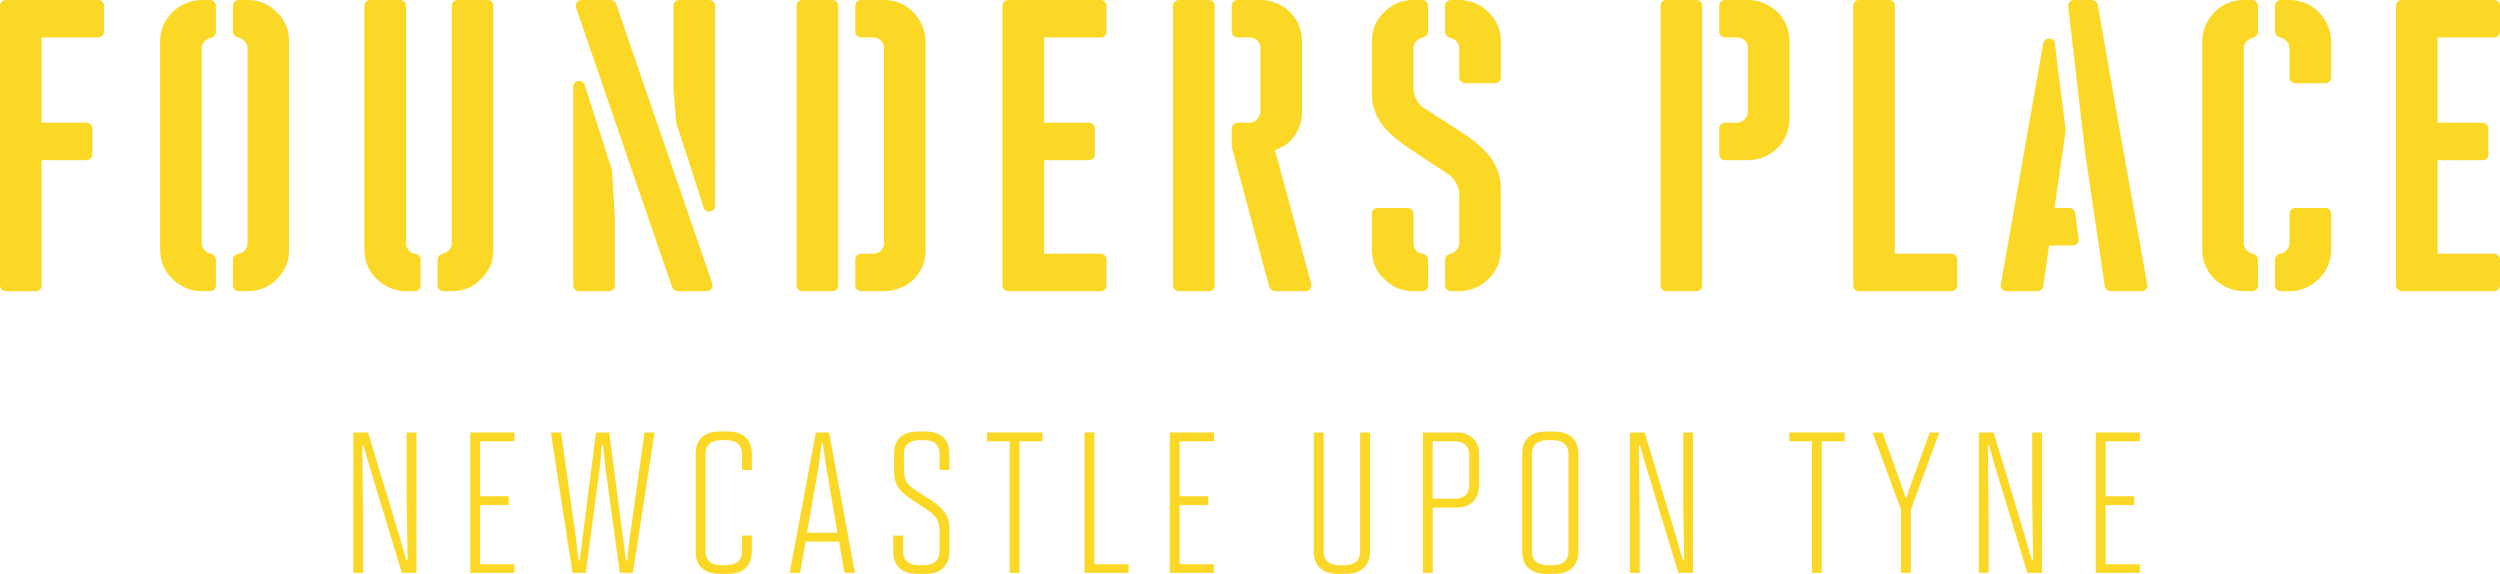
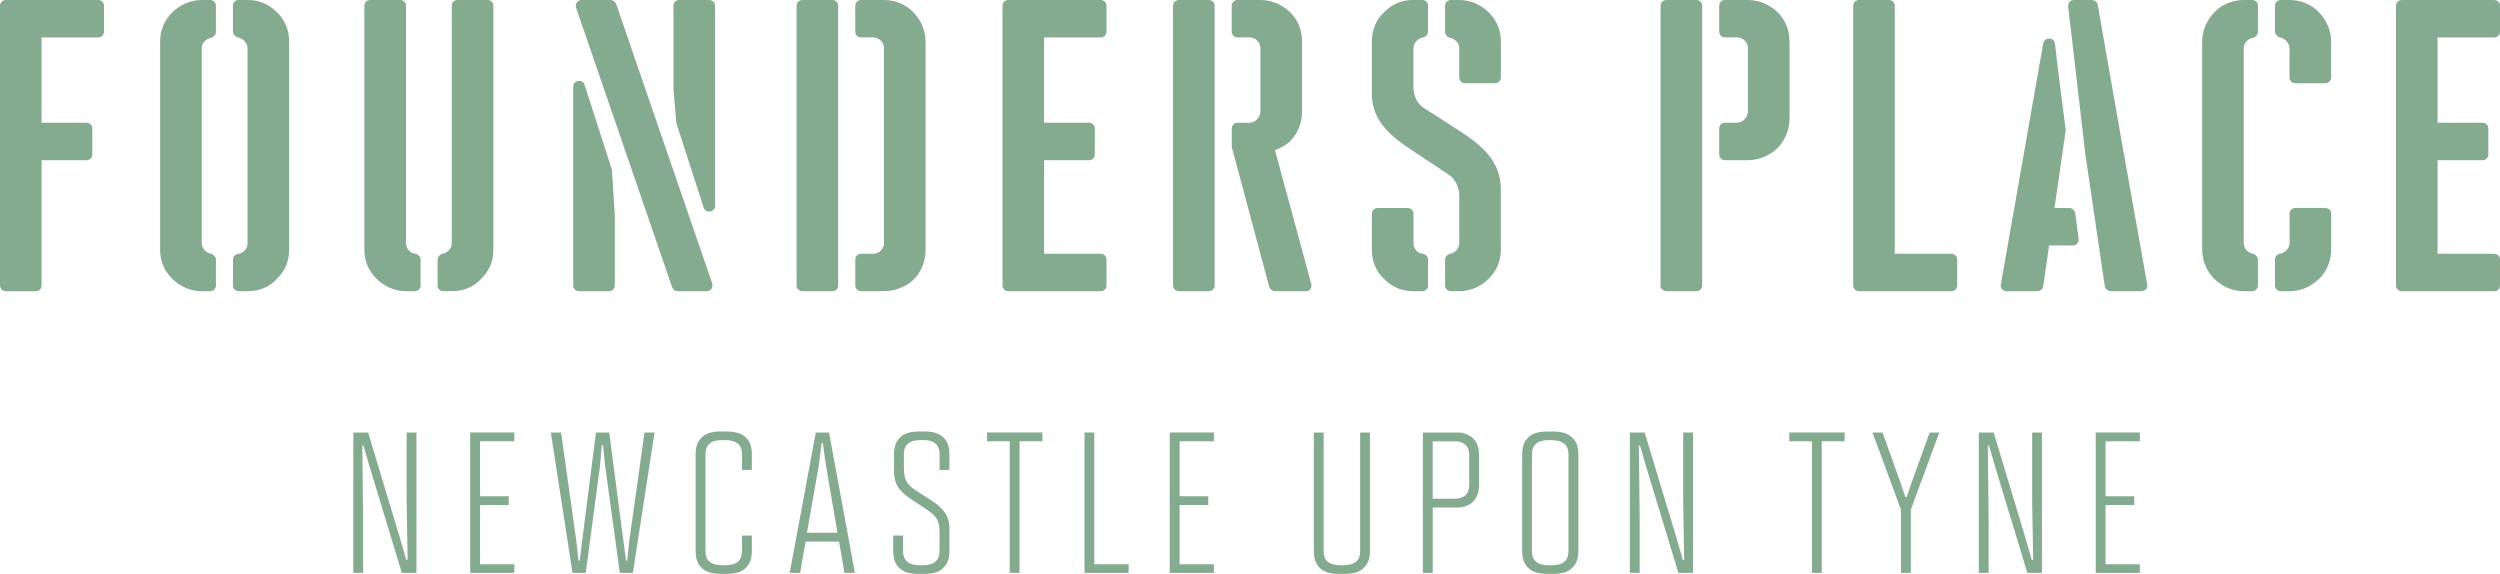
<svg xmlns="http://www.w3.org/2000/svg" version="1.1" id="Layer_1" x="0px" y="0px" viewBox="0 0 600 137.73" style="enable-background:new 0 0 600 137.73;" xml:space="preserve">
  <style type="text/css">
- 	.st0{fill: #fcd826;}
+ 	.st0{fill: #84ab8f;}
</style>
  <path class="st0" d="M1.4,69.88c-0.8,0-1.4-0.6-1.4-1.4V1.4C0,0.6,0.6,0,1.4,0h22.16c0.8,0,1.4,0.6,1.4,1.4v6.19  c0,0.8-0.6,1.4-1.4,1.4H9.98v20.47h10.78c0.8,0,1.4,0.6,1.4,1.4v6.19c0,0.8-0.6,1.4-1.4,1.4H9.98v30.05c0,0.8-0.6,1.4-1.4,1.4H1.4z" />
  <path class="st0" d="M59.4,11.48c0-1.1-1.1-2.3-2.3-2.5c-0.6-0.1-1.2-0.8-1.2-1.4V1.4c0-0.8,0.6-1.4,1.4-1.4h2.1  c2.89,0,5.09,1,6.99,2.9c2,1.8,3,4.29,3,7.09V59.9c0,2.9-1,5.09-2.89,6.99c-1.8,2-4.29,2.99-7.09,2.99h-2.1c-0.8,0-1.4-0.6-1.4-1.4  V62.3c0-0.7,0.6-1.3,1.3-1.4c1.3-0.1,2.2-1.3,2.2-2.5V11.48z M48.42,0h2c0.8,0,1.4,0.6,1.4,1.4v6.29c0,0.6-0.6,1.3-1.2,1.4  c-1.2,0.2-2.2,1.3-2.2,2.4V58.4c0,1.2,1,2.3,2.2,2.5c0.6,0.1,1.2,0.8,1.2,1.4v6.19c0,0.8-0.6,1.4-1.4,1.4h-2  c-2.8,0-5.29-1.2-7.09-2.99c-1.9-1.9-2.9-4.19-2.9-6.99V9.98c0-2.79,1-5.09,2.9-6.99C43.13,1.2,45.63,0,48.42,0" />
  <path class="st0" d="M106.42,69.88c-0.8,0-1.4-0.6-1.4-1.4V62.3c0-0.6,0.6-1.3,1.2-1.4c1.1-0.2,2.2-1.2,2.2-2.4V1.4  c0-0.8,0.6-1.4,1.4-1.4h7.19c0.8,0,1.4,0.6,1.4,1.4v58.5c0,2.9-1,5.09-2.9,6.99c-1.8,2-4.29,2.99-7.09,2.99H106.42z M99.64,60.9  c0.7,0.1,1.3,0.7,1.3,1.4v6.19c0,0.8-0.6,1.4-1.4,1.4h-2.1c-2.79,0-5.29-1.2-7.09-2.99c-1.9-1.9-2.9-4.19-2.9-6.99V1.4  c0-0.8,0.6-1.4,1.4-1.4h7.19c0.8,0,1.4,0.6,1.4,1.4V58.4C97.44,59.6,98.44,60.8,99.64,60.9" />
  <path class="st0" d="M171.61,49.42c0,1.5-2.2,1.9-2.7,0.5l-6.59-20.37l-0.7-8.19V1.4c0-0.8,0.6-1.4,1.4-1.4h7.19  c0.8,0,1.4,0.6,1.4,1.4V49.42z M170.92,67.99c0.3,1-0.3,1.9-1.3,1.9h-6.99c-0.5,0-1.1-0.4-1.3-0.9L138.27,1.9  c-0.3-1,0.3-1.9,1.3-1.9h6.99c0.5,0,1.1,0.4,1.3,0.9L170.92,67.99z M138.97,69.88c-0.8,0-1.4-0.6-1.4-1.4V20.77  c0-1.5,2.2-1.9,2.7-0.5l6.59,20.47l0.7,11.08v16.67c0,0.8-0.6,1.4-1.4,1.4H138.97z" />
  <path class="st0" d="M212.15,11.48c0-1.3-1.2-2.5-2.5-2.5h-2.99c-0.8,0-1.4-0.6-1.4-1.4V1.4c0-0.8,0.6-1.4,1.4-1.4h5.49  c2.7,0,5.39,1.1,7.19,3.09c1.6,1.7,2.8,4.09,2.8,6.89V59.9c0,3.09-1.2,5.69-3.19,7.49c-1.7,1.5-4.29,2.49-6.79,2.49h-5.49  c-0.8,0-1.4-0.6-1.4-1.4V62.3c0-0.8,0.6-1.4,1.4-1.4h2.99c1.3,0,2.5-1.2,2.5-2.5V11.48z M191.18,1.4c0-0.8,0.6-1.4,1.4-1.4h7.19  c0.8,0,1.4,0.6,1.4,1.4v67.09c0,0.8-0.6,1.4-1.4,1.4h-7.19c-0.8,0-1.4-0.6-1.4-1.4V1.4z" />
  <path class="st0" d="M242,69.88c-0.8,0-1.4-0.6-1.4-1.4V1.4c0-0.8,0.6-1.4,1.4-1.4h22.16c0.8,0,1.4,0.6,1.4,1.4v6.19  c0,0.8-0.6,1.4-1.4,1.4h-13.58v20.47h10.78c0.8,0,1.4,0.6,1.4,1.4v6.19c0,0.8-0.6,1.4-1.4,1.4h-10.78V60.9h13.58  c0.8,0,1.4,0.6,1.4,1.4v6.19c0,0.8-0.6,1.4-1.4,1.4H242z" />
  <path class="st0" d="M302.5,26.86V11.48c0-1.3-1.2-2.5-2.5-2.5h-2.99c-0.8,0-1.4-0.6-1.4-1.4V1.4c0-0.8,0.6-1.4,1.4-1.4h5.59  c2.7,0,5.19,1.2,6.99,2.89c1.9,1.9,2.9,4.29,2.9,7.09v16.87c0,2.99-1.2,5.29-2.8,6.99c-0.8,0.8-1.9,1.5-3.69,2.2l8.69,32.05  c0.2,0.9-0.3,1.8-1.3,1.8h-7.39c-0.6,0-1.2-0.5-1.4-1.1l-8.98-33.54v-4.39c0-0.8,0.6-1.4,1.4-1.4h2.89  C301.2,29.45,302.4,28.25,302.5,26.86 M281.53,1.4c0-0.8,0.6-1.4,1.4-1.4h7.19c0.8,0,1.4,0.6,1.4,1.4v67.09c0,0.8-0.6,1.4-1.4,1.4  h-7.19c-0.8,0-1.4-0.6-1.4-1.4V1.4z" />
  <path class="st0" d="M348.02,9.09c-0.6-0.1-1.2-0.8-1.2-1.4V1.4c0-0.8,0.6-1.4,1.4-1.4h2c2.8,0,5.29,1.2,7.09,2.99  c1.9,1.9,2.9,4.19,2.9,6.99v8.59c0,0.8-0.6,1.4-1.4,1.4h-7.19c-0.8,0-1.4-0.6-1.4-1.4v-7.09C350.22,10.38,349.22,9.28,348.02,9.09   M341.43,60.9c0.7,0.1,1.3,0.7,1.3,1.4v6.19c0,0.8-0.6,1.4-1.4,1.4h-2.1c-2.89,0-5.09-1-6.99-2.89c-2-1.8-2.99-4.29-2.99-7.09v-8.59  c0-0.8,0.6-1.4,1.4-1.4h7.19c0.8,0,1.4,0.6,1.4,1.4v7.09C339.23,59.6,340.13,60.8,341.43,60.9 M348.22,69.88c-0.8,0-1.4-0.6-1.4-1.4  V62.3c0-0.6,0.6-1.3,1.2-1.4c1.2-0.2,2.2-1.3,2.2-2.5V46.82c0-2.3-1.4-4.19-2.5-4.89l-8.59-5.69c-4.99-3.29-9.88-6.99-9.88-13.68  V9.98c0-2.79,1-5.29,2.99-7.09c1.9-1.9,4.09-2.9,6.99-2.9h2.1c0.8,0,1.4,0.6,1.4,1.4v6.19c0,0.7-0.6,1.3-1.2,1.4  c-1.2,0.2-2.3,1.4-2.3,2.5v9.48c0,2.5,1.3,4.19,2.4,4.89l8.39,5.39c5.39,3.49,10.18,7.29,10.18,14.18V59.9c0,2.8-1,5.09-2.9,6.99  c-1.8,1.8-4.29,2.99-7.09,2.99H348.22z" />
  <path class="st0" d="M419.5,26.86V11.48c0-1.3-1.2-2.5-2.5-2.5h-2.99c-0.8,0-1.4-0.6-1.4-1.4V1.4c0-0.8,0.6-1.4,1.4-1.4h5.59  c2.69,0,5.19,1.2,6.99,2.9c1.9,1.9,2.9,4.29,2.9,7.09v18.47c0,2.9-1.2,5.29-2.9,7.09c-1.8,1.7-4.29,2.89-7.09,2.89h-5.49  c-0.8,0-1.4-0.6-1.4-1.4v-6.19c0-0.8,0.6-1.4,1.4-1.4h2.9C418.2,29.45,419.4,28.25,419.5,26.86 M399.93,69.88  c-0.8,0-1.4-0.6-1.4-1.4V1.4c0-0.8,0.6-1.4,1.4-1.4h7.19c0.8,0,1.4,0.6,1.4,1.4v67.09c0,0.8-0.6,1.4-1.4,1.4H399.93z" />
  <path class="st0" d="M446.16,69.88c-0.8,0-1.4-0.6-1.4-1.4V1.4c0-0.8,0.6-1.4,1.4-1.4h7.19c0.8,0,1.4,0.6,1.4,1.4v59.5h13.58  c0.8,0,1.4,0.6,1.4,1.4v6.19c0,0.8-0.6,1.4-1.4,1.4H446.16z" />
  <path class="st0" d="M500.47,36.94L496.37,1.6c-0.1-0.9,0.5-1.6,1.4-1.6h4.29c0.6,0,1.4,0.6,1.4,1.2l5.89,33.54l5.99,33.54  c0.2,0.9-0.5,1.6-1.4,1.6h-7.39c-0.7,0-1.3-0.6-1.4-1.2L500.47,36.94z M481.6,69.88c-0.9,0-1.6-0.7-1.4-1.6l10.18-57.9  c0.3-1.5,2.6-1.5,2.8,0c0.6,5.19,0.9,7.89,2.6,20.87l-2.7,18.67h3.59c0.7,0,1.3,0.6,1.4,1.3l0.8,6.09c0.1,0.9-0.5,1.6-1.4,1.6h-5.69  l-1.4,9.78c-0.1,0.7-0.7,1.2-1.4,1.2H481.6z" />
  <path class="st0" d="M547.39,69.88c-0.8,0-1.4-0.6-1.4-1.4V62.3c0-0.7,0.5-1.3,1.2-1.4c1.2-0.2,2.3-1.3,2.3-2.5v-7.09  c0-0.8,0.6-1.4,1.4-1.4h7.19c0.8,0,1.4,0.6,1.4,1.4v8.59c0,2.7-1.1,5.39-3.09,7.19c-1.7,1.6-4.09,2.8-6.89,2.8H547.39z M547.19,8.99  c-0.6-0.1-1.2-0.8-1.2-1.4V1.4c0-0.8,0.6-1.4,1.4-1.4h2.1c2.7,0,5.39,1.1,7.19,3.1c1.6,1.7,2.79,4.09,2.79,6.89v8.59  c0,0.8-0.6,1.4-1.4,1.4h-7.19c-0.8,0-1.4-0.6-1.4-1.4v-7.09C549.48,10.38,548.38,9.19,547.19,8.99 M540.7,60.9  c0.6,0.1,1.2,0.8,1.2,1.4v6.19c0,0.8-0.6,1.4-1.4,1.4h-2c-2.7,0-4.99-1.1-6.79-2.7c-2-1.8-3.19-4.49-3.19-7.29V9.98  c0-2.8,1.2-5.19,2.8-6.89c1.8-2,4.49-3.1,7.19-3.1h2c0.8,0,1.4,0.6,1.4,1.4v6.29c0,0.6-0.6,1.3-1.2,1.4c-1.2,0.2-2.2,1.3-2.2,2.4  V58.4C538.5,59.6,539.5,60.7,540.7,60.9" />
  <path class="st0" d="M576.44,69.88c-0.8,0-1.4-0.6-1.4-1.4V1.4c0-0.8,0.6-1.4,1.4-1.4h22.16c0.8,0,1.4,0.6,1.4,1.4v6.19  c0,0.8-0.6,1.4-1.4,1.4h-13.58v20.47h10.78c0.8,0,1.4,0.6,1.4,1.4v6.19c0,0.8-0.6,1.4-1.4,1.4h-10.78V60.9h13.58  c0.8,0,1.4,0.6,1.4,1.4v6.19c0,0.8-0.6,1.4-1.4,1.4H576.44z" />
  <polygon class="st0" points="96.44,137.49 88.74,112.12 87.24,106.92 86.95,106.92 87.15,124.69 87.15,137.49 84.79,137.49  84.79,103.8 88.35,103.8 96,129.16 97.5,134.36 97.83,134.36 97.59,120.21 97.59,103.8 99.95,103.8 99.95,137.49 " />
  <polygon class="st0" points="112.85,137.49 112.85,103.8 123.44,103.8 123.44,105.91 115.21,105.91 115.21,119.1 122.09,119.1  122.09,121.22 115.21,121.22 115.21,135.42 123.44,135.42 123.44,137.49 " />
  <polygon class="st0" points="148.76,137.49 145.25,111.93 144.72,106.83 144.43,106.83 143.99,111.93 140.58,137.49 137.4,137.49  132.2,103.8 134.66,103.8 138.27,129.5 138.84,134.55 139.13,134.55 139.76,129.5 143.03,103.8 146.21,103.8 149.58,129.5  150.25,134.55 150.54,134.55 151.07,129.5 154.68,103.8 157.09,103.8 151.89,137.49 " />
  <path class="st0" d="M172.97,137.73c-2.41,0-3.66-0.58-4.53-1.4c-0.91-0.87-1.49-2.02-1.49-4.19v-23.01c0-2.17,0.53-3.18,1.35-4.04  c0.87-0.91,2.21-1.54,4.67-1.54h1.35c2.45,0,3.9,0.63,4.77,1.54c0.82,0.87,1.35,1.88,1.35,4.04v3.66h-2.36v-3.85  c0-2.02-1.2-3.32-4.04-3.32h-0.72c-2.79,0-4,1.25-4,3.32v23.39c0,2.07,1.2,3.32,4,3.32h0.72c2.79,0,4.04-1.2,4.04-3.32v-3.8h2.36  v3.61c0,2.17-0.58,3.32-1.49,4.19c-0.87,0.82-2.12,1.4-4.62,1.4H172.97z" />
  <path class="st0" d="M198.19,111.45l-0.72-5.1h-0.29l-0.62,5.1l-2.89,16.41h7.32L198.19,111.45z M202.67,137.49l-1.3-7.51h-8.04  l-1.3,7.51h-2.5l6.26-33.69h3.18l6.21,33.69H202.67z" />
  <path class="st0" d="M220.43,137.73c-2.5,0-3.71-0.58-4.57-1.4c-0.91-0.87-1.49-2.02-1.49-4.19v-3.61h2.36v3.8  c0,2.07,1.25,3.32,4,3.32h0.77c2.74,0,3.99-1.25,3.99-3.32v-4.72c0-3.08-1.06-3.99-3.61-5.68l-2.98-1.97  c-2.74-1.78-4.33-3.47-4.33-6.79v-4.04c0-2.17,0.53-3.18,1.35-4.04c0.87-0.91,2.21-1.54,4.72-1.54h1.35c2.26,0,3.61,0.63,4.52,1.54  c0.82,0.87,1.35,1.88,1.35,4.04v3.66h-2.36v-3.85c0-2.07-1.25-3.32-3.8-3.32h-0.77c-2.79,0-3.99,1.25-3.99,3.32v3.42  c0,3.37,1.11,4.19,3.37,5.68l3.03,1.93c2.6,1.73,4.53,3.47,4.53,6.84v5.34c0,2.17-0.58,3.27-1.49,4.14  c-0.87,0.87-2.07,1.44-4.57,1.44H220.43z" />
  <polygon class="st0" points="242.33,137.49 242.33,105.91 236.89,105.91 236.89,103.8 250.18,103.8 250.18,105.91 244.69,105.91  244.69,137.49 " />
  <polygon class="st0" points="260.28,137.49 260.28,103.8 262.64,103.8 262.64,135.42 270.87,135.42 270.87,137.49 " />
  <polygon class="st0" points="280.74,137.49 280.74,103.8 291.33,103.8 291.33,105.91 283.1,105.91 283.1,119.1 289.98,119.1  289.98,121.22 283.1,121.22 283.1,135.42 291.33,135.42 291.33,137.49 " />
  <path class="st0" d="M321.32,137.73c-2.46,0-3.66-0.58-4.57-1.44c-0.87-0.87-1.44-1.97-1.44-4.14V103.8h2.36v28.54  c0,2.07,1.2,3.32,4,3.32h0.72c2.79,0,4.04-1.2,4.04-3.27V103.8h2.36v28.35c0,2.17-0.58,3.27-1.49,4.14  c-0.87,0.87-2.07,1.44-4.62,1.44H321.32z" />
  <path class="st0" d="M352.61,109.14c0-2.07-1.3-3.22-3.37-3.22h-5.39v13.77h5.39c2.07,0,3.37-1.15,3.37-3.22V109.14z M341.49,137.49  V103.8h8.47c1.35,0,2.74,0.58,3.66,1.49c0.82,0.87,1.35,1.88,1.35,4.04v6.93c0,2.12-0.58,3.27-1.49,4.19  c-0.87,0.82-2.21,1.35-3.51,1.35h-6.11v15.69H341.49z" />
  <path class="st0" d="M376.43,108.95c0-2.02-1.2-3.32-4.04-3.32h-0.72c-2.79,0-4,1.25-4,3.32v23.39c0,2.07,1.2,3.32,4,3.32h0.72  c2.84,0,4.04-1.2,4.04-3.32V108.95z M371.33,137.73c-2.46,0-3.66-0.58-4.57-1.44c-0.87-0.87-1.44-1.97-1.44-4.14v-23.01  c0-2.17,0.53-3.18,1.35-4.04c0.87-0.91,2.21-1.54,4.67-1.54h1.35c2.45,0,3.85,0.63,4.72,1.54c0.87,0.87,1.4,1.88,1.4,4.04v23.01  c0,2.17-0.58,3.27-1.49,4.14c-0.87,0.87-2.07,1.44-4.62,1.44H371.33z" />
  <polygon class="st0" points="402.81,137.49 395.11,112.12 393.61,106.92 393.33,106.92 393.52,124.69 393.52,137.49 391.16,137.49  391.16,103.8 394.72,103.8 402.38,129.16 403.87,134.36 404.2,134.36 403.96,120.21 403.96,103.8 406.32,103.8 406.32,137.49 " />
  <polygon class="st0" points="434.87,137.49 434.87,105.91 429.43,105.91 429.43,103.8 442.71,103.8 442.71,105.91 437.22,105.91  437.22,137.49 " />
  <polygon class="st0" points="456.24,137.49 456.24,122.33 449.4,103.8 451.81,103.8 456.24,116.21 457.3,119.3 457.59,119.3  458.64,116.21 463.12,103.8 465.43,103.8 458.6,122.33 458.6,137.49 " />
  <polygon class="st0" points="486.56,137.49 478.86,112.12 477.37,106.92 477.08,106.92 477.27,124.69 477.27,137.49 474.91,137.49  474.91,103.8 478.47,103.8 486.13,129.16 487.62,134.36 487.96,134.36 487.72,120.21 487.72,103.8 490.07,103.8 490.07,137.49 " />
  <polygon class="st0" points="502.98,137.49 502.98,103.8 513.56,103.8 513.56,105.91 505.33,105.91 505.33,119.1 512.22,119.1  512.22,121.22 505.33,121.22 505.33,135.42 513.56,135.42 513.56,137.49 " />
</svg>
